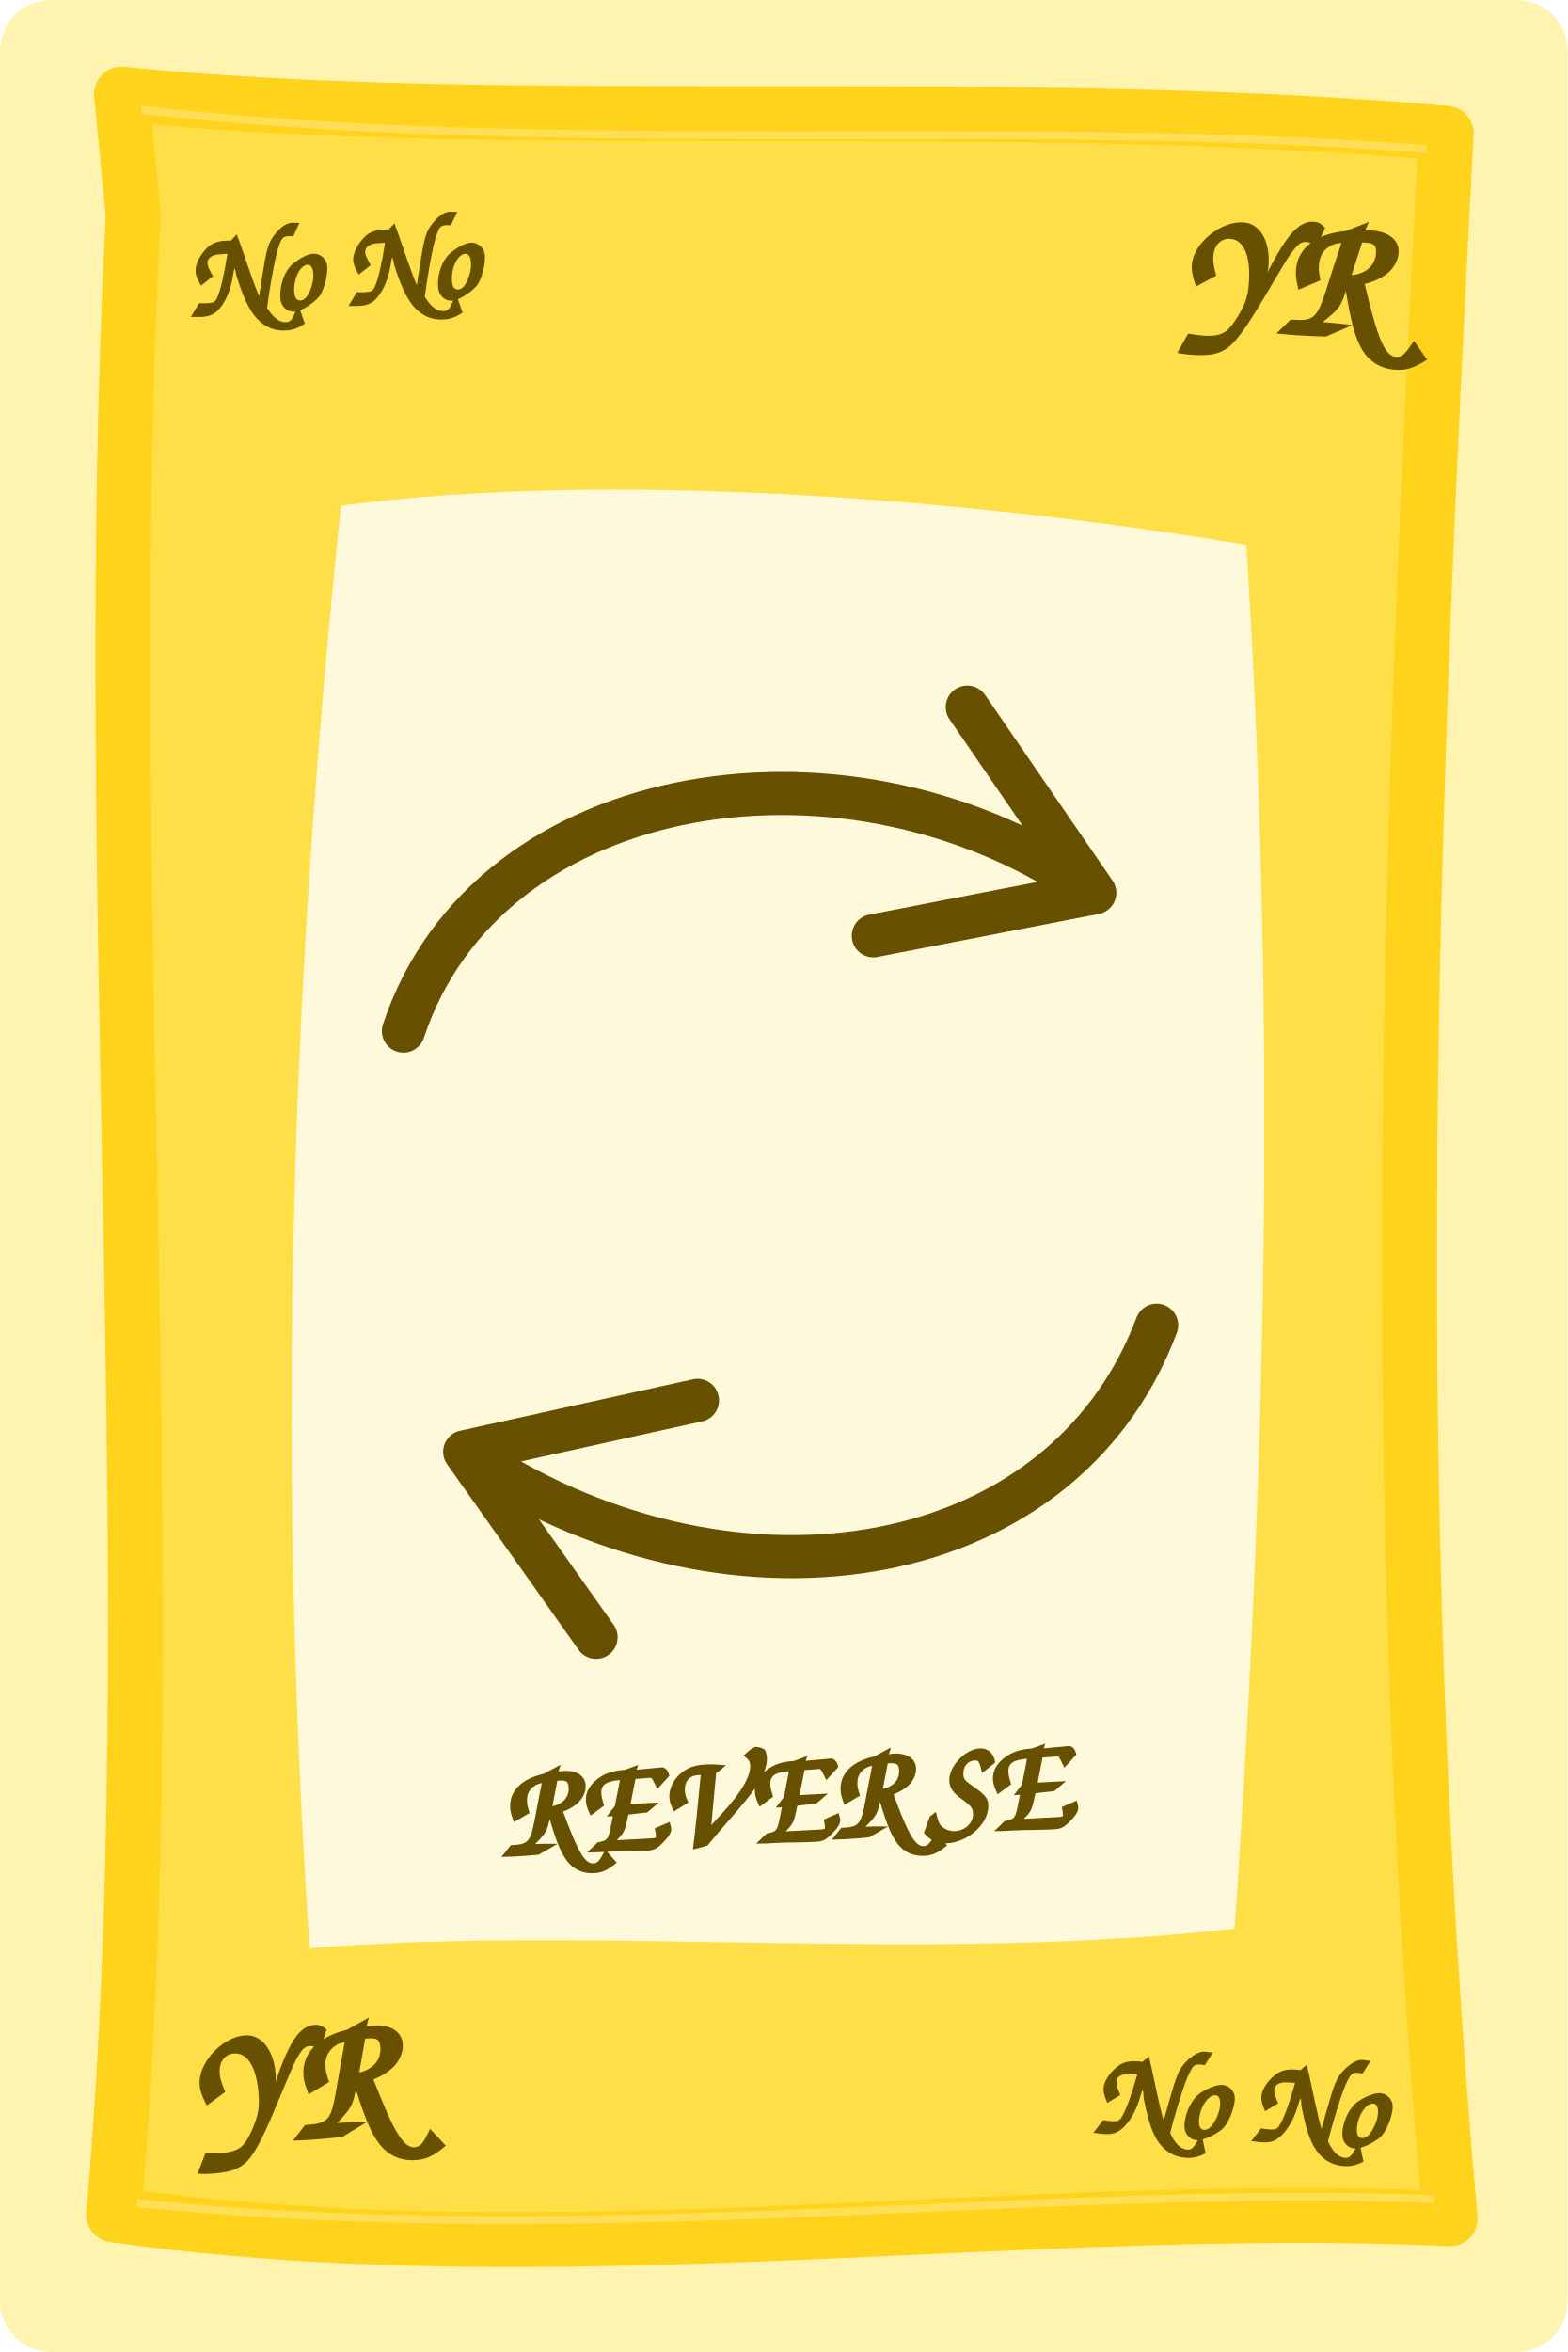
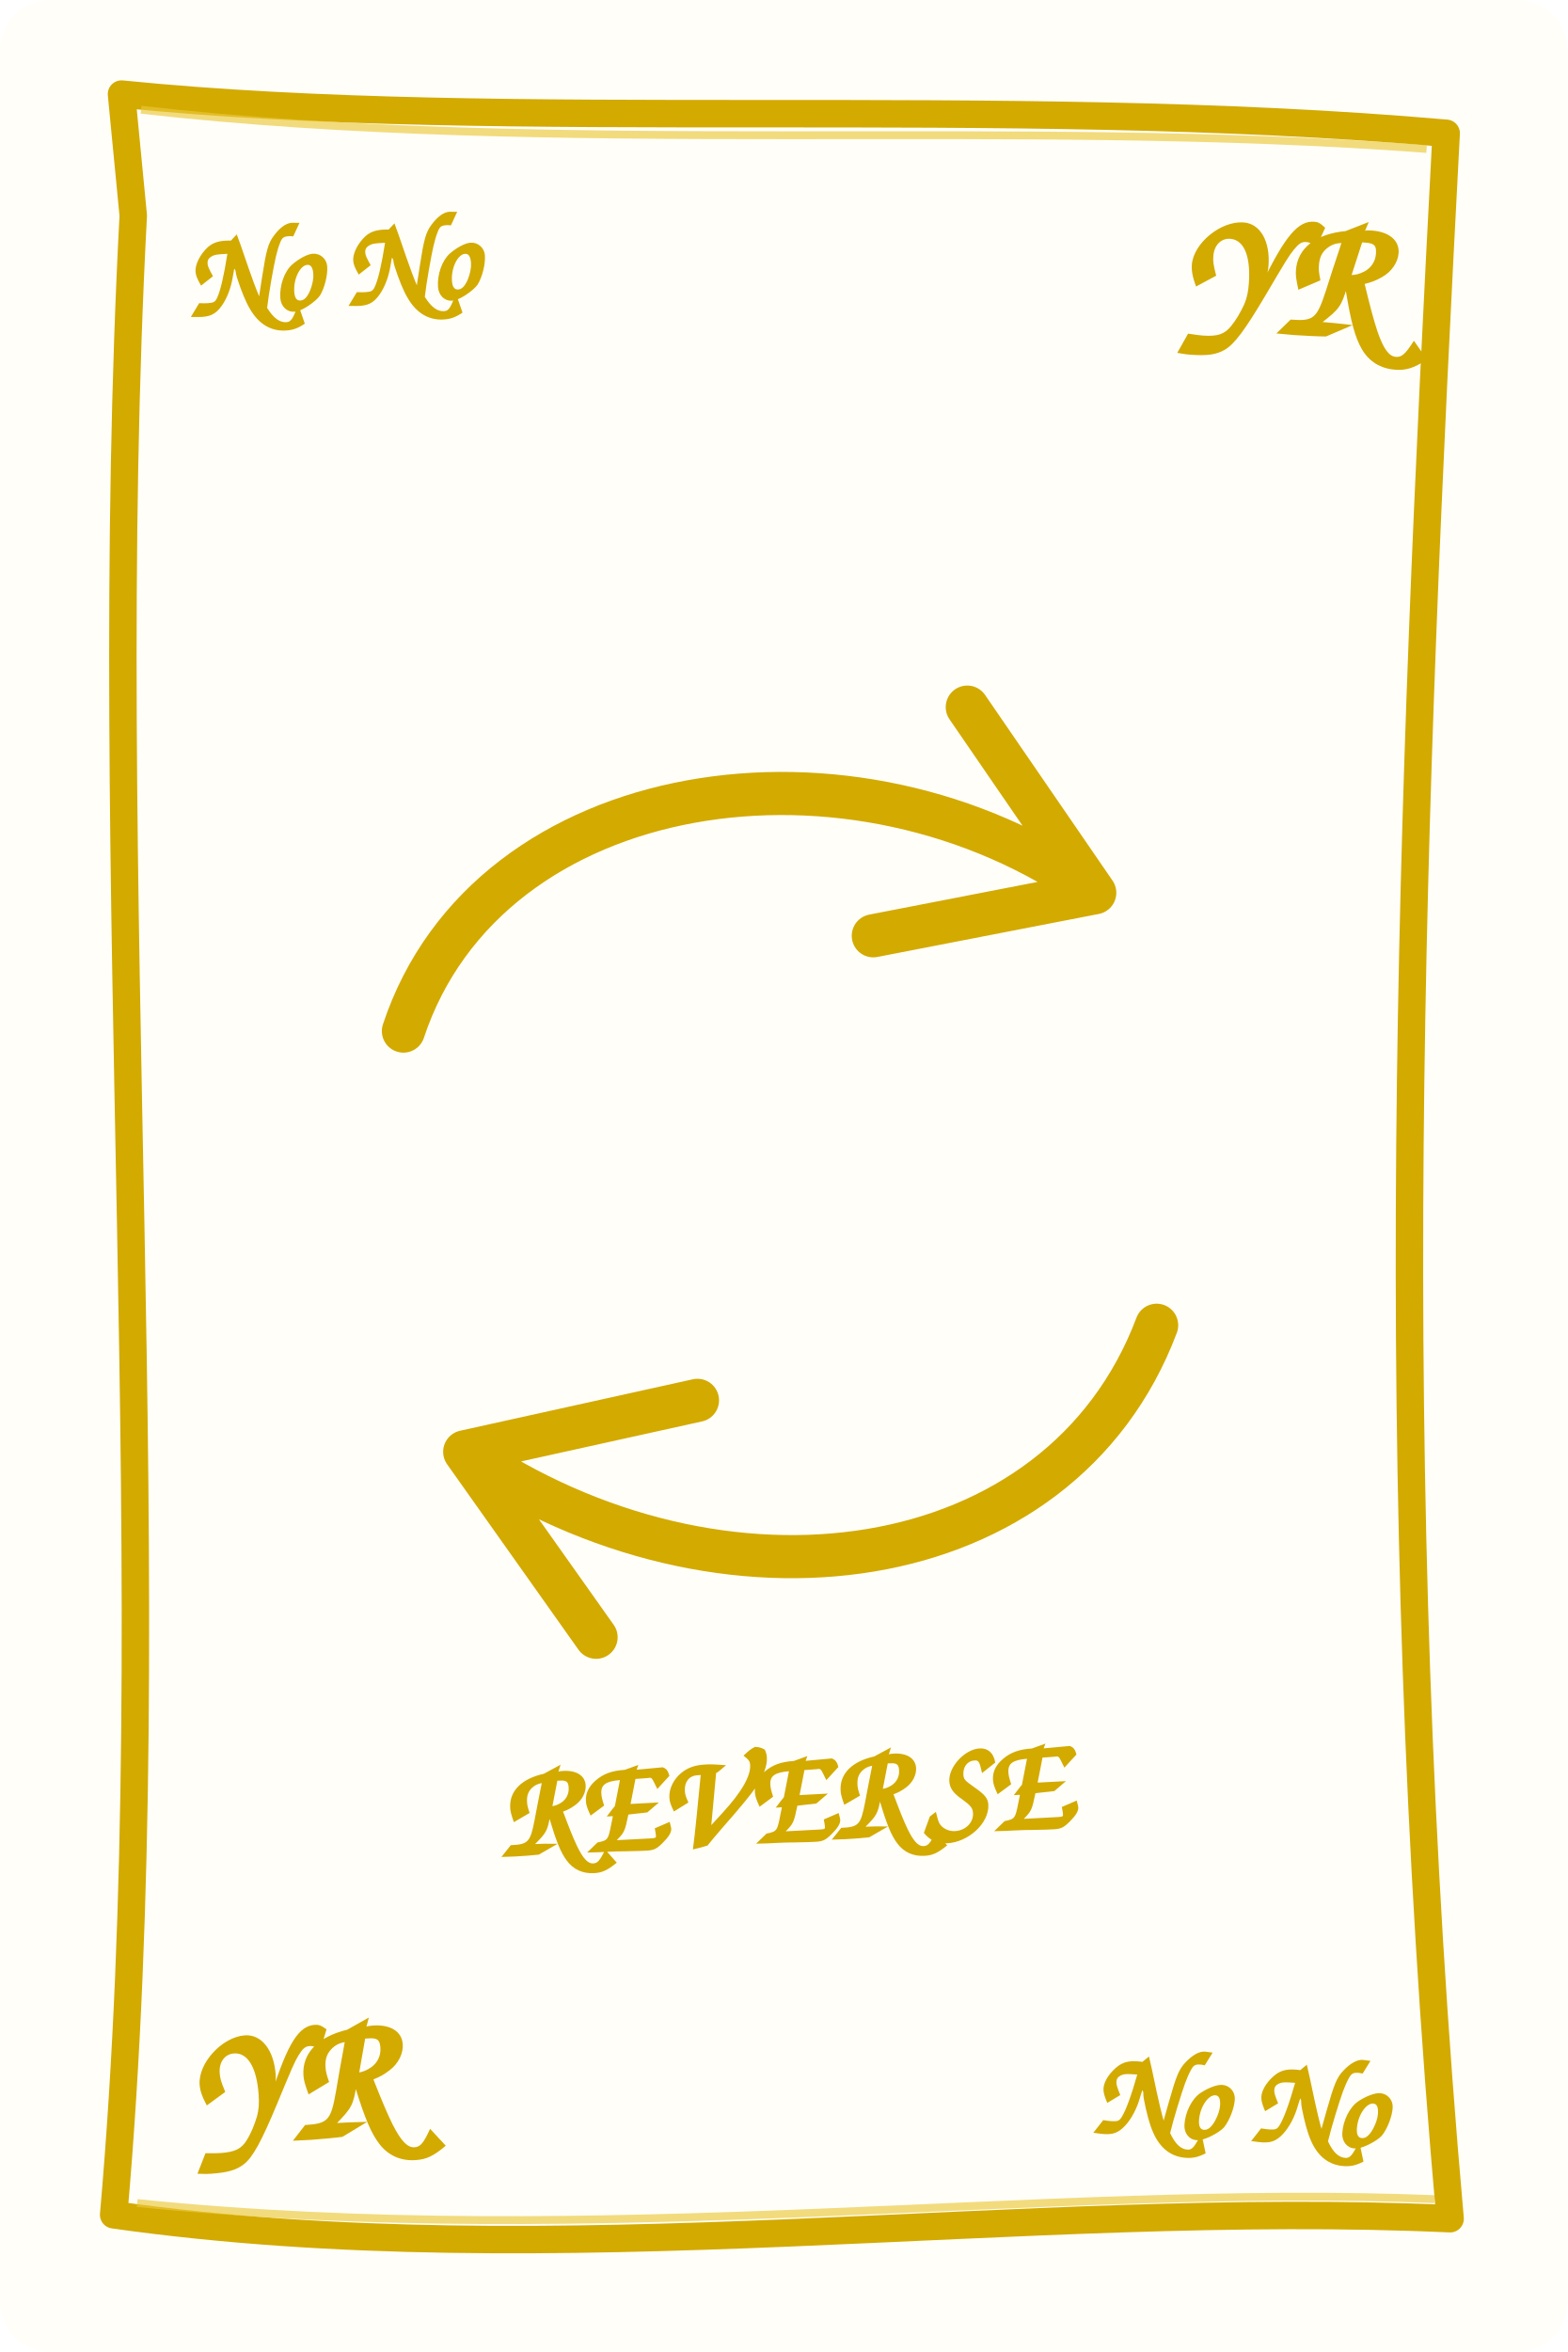
<svg xmlns="http://www.w3.org/2000/svg" viewBox="0 0 400 600" role="img" aria-label="Yellow REVERSE">
-   <rect width="400" height="600" rx="13" fill="#fff3b0" />
-   <path d="M31 24C130 34 255 24 369 34C360 204 353 375 370 566C261 561 142 581 29 565C43 406 25 224 34 55Z" fill="#ffdf47" stroke="#ffd21c" stroke-width="14" stroke-linejoin="round" stroke-linecap="round" />
-   <path d="M87 129C155 120 246 127 318 139C325 249 324 362 315 492C235 501 153 491 79 497C70 363 75 244 87 129Z" fill="#fff9dc" />
-   <path d="M36 28C142 40 258 30 364 38M35 562C153 574 267 557 366 561" fill="none" stroke="#ffe774" stroke-width="2" opacity=".65" />
-   <g fill="#675000" font-family="Segoe Print, Comic Sans MS, cursive" font-weight="700">
+   <rect width="400" height="600" rx="13" fill="#fffef9" />
+   <path d="M31 24C130 34 255 24 369 34C360 204 353 375 370 566C261 561 142 581 29 565C43 406 25 224 34 55Z" fill="none" stroke="#d3aa00" stroke-width="7" stroke-linejoin="round" stroke-linecap="round" />
+   <path d="M36 28C142 40 258 30 364 38M35 562C153 574 267 557 366 561" fill="none" stroke="#ebc83b" stroke-width="2" opacity=".65" />
+   <g fill="#d3aa00" font-family="Segoe Print, Comic Sans MS, cursive" font-weight="700">
    <text x="48" y="81" font-size="31" transform="rotate(-4 48 81)">No No</text>
    <text x="352" y="87" font-size="45" text-anchor="end" transform="rotate(4 352 87)">YR</text>
    <text x="49" y="548" font-size="45" transform="rotate(-4 49 548)">YR</text>
    <text x="352" y="548" font-size="31" text-anchor="end" transform="rotate(3 352 548)">No No</text>
    <text x="200" y="470" font-size="34" text-anchor="middle" transform="rotate(-3 200 470)">REVERSE</text>
  </g>
-   <g fill="none" stroke="#675000" stroke-width="11" stroke-linecap="round" stroke-linejoin="round" transform="rotate(-3 200 300)">
+   <g fill="none" stroke="#d3aa00" stroke-width="11" stroke-linecap="round" stroke-linejoin="round" transform="rotate(-3 200 300)">
    <path d="M105 258C130 194 224 185 283 232L253 183M283 232L226 240 M293 343C265 407 178 414 115 366L146 415M115 366L175 356" />
  </g>
</svg>
